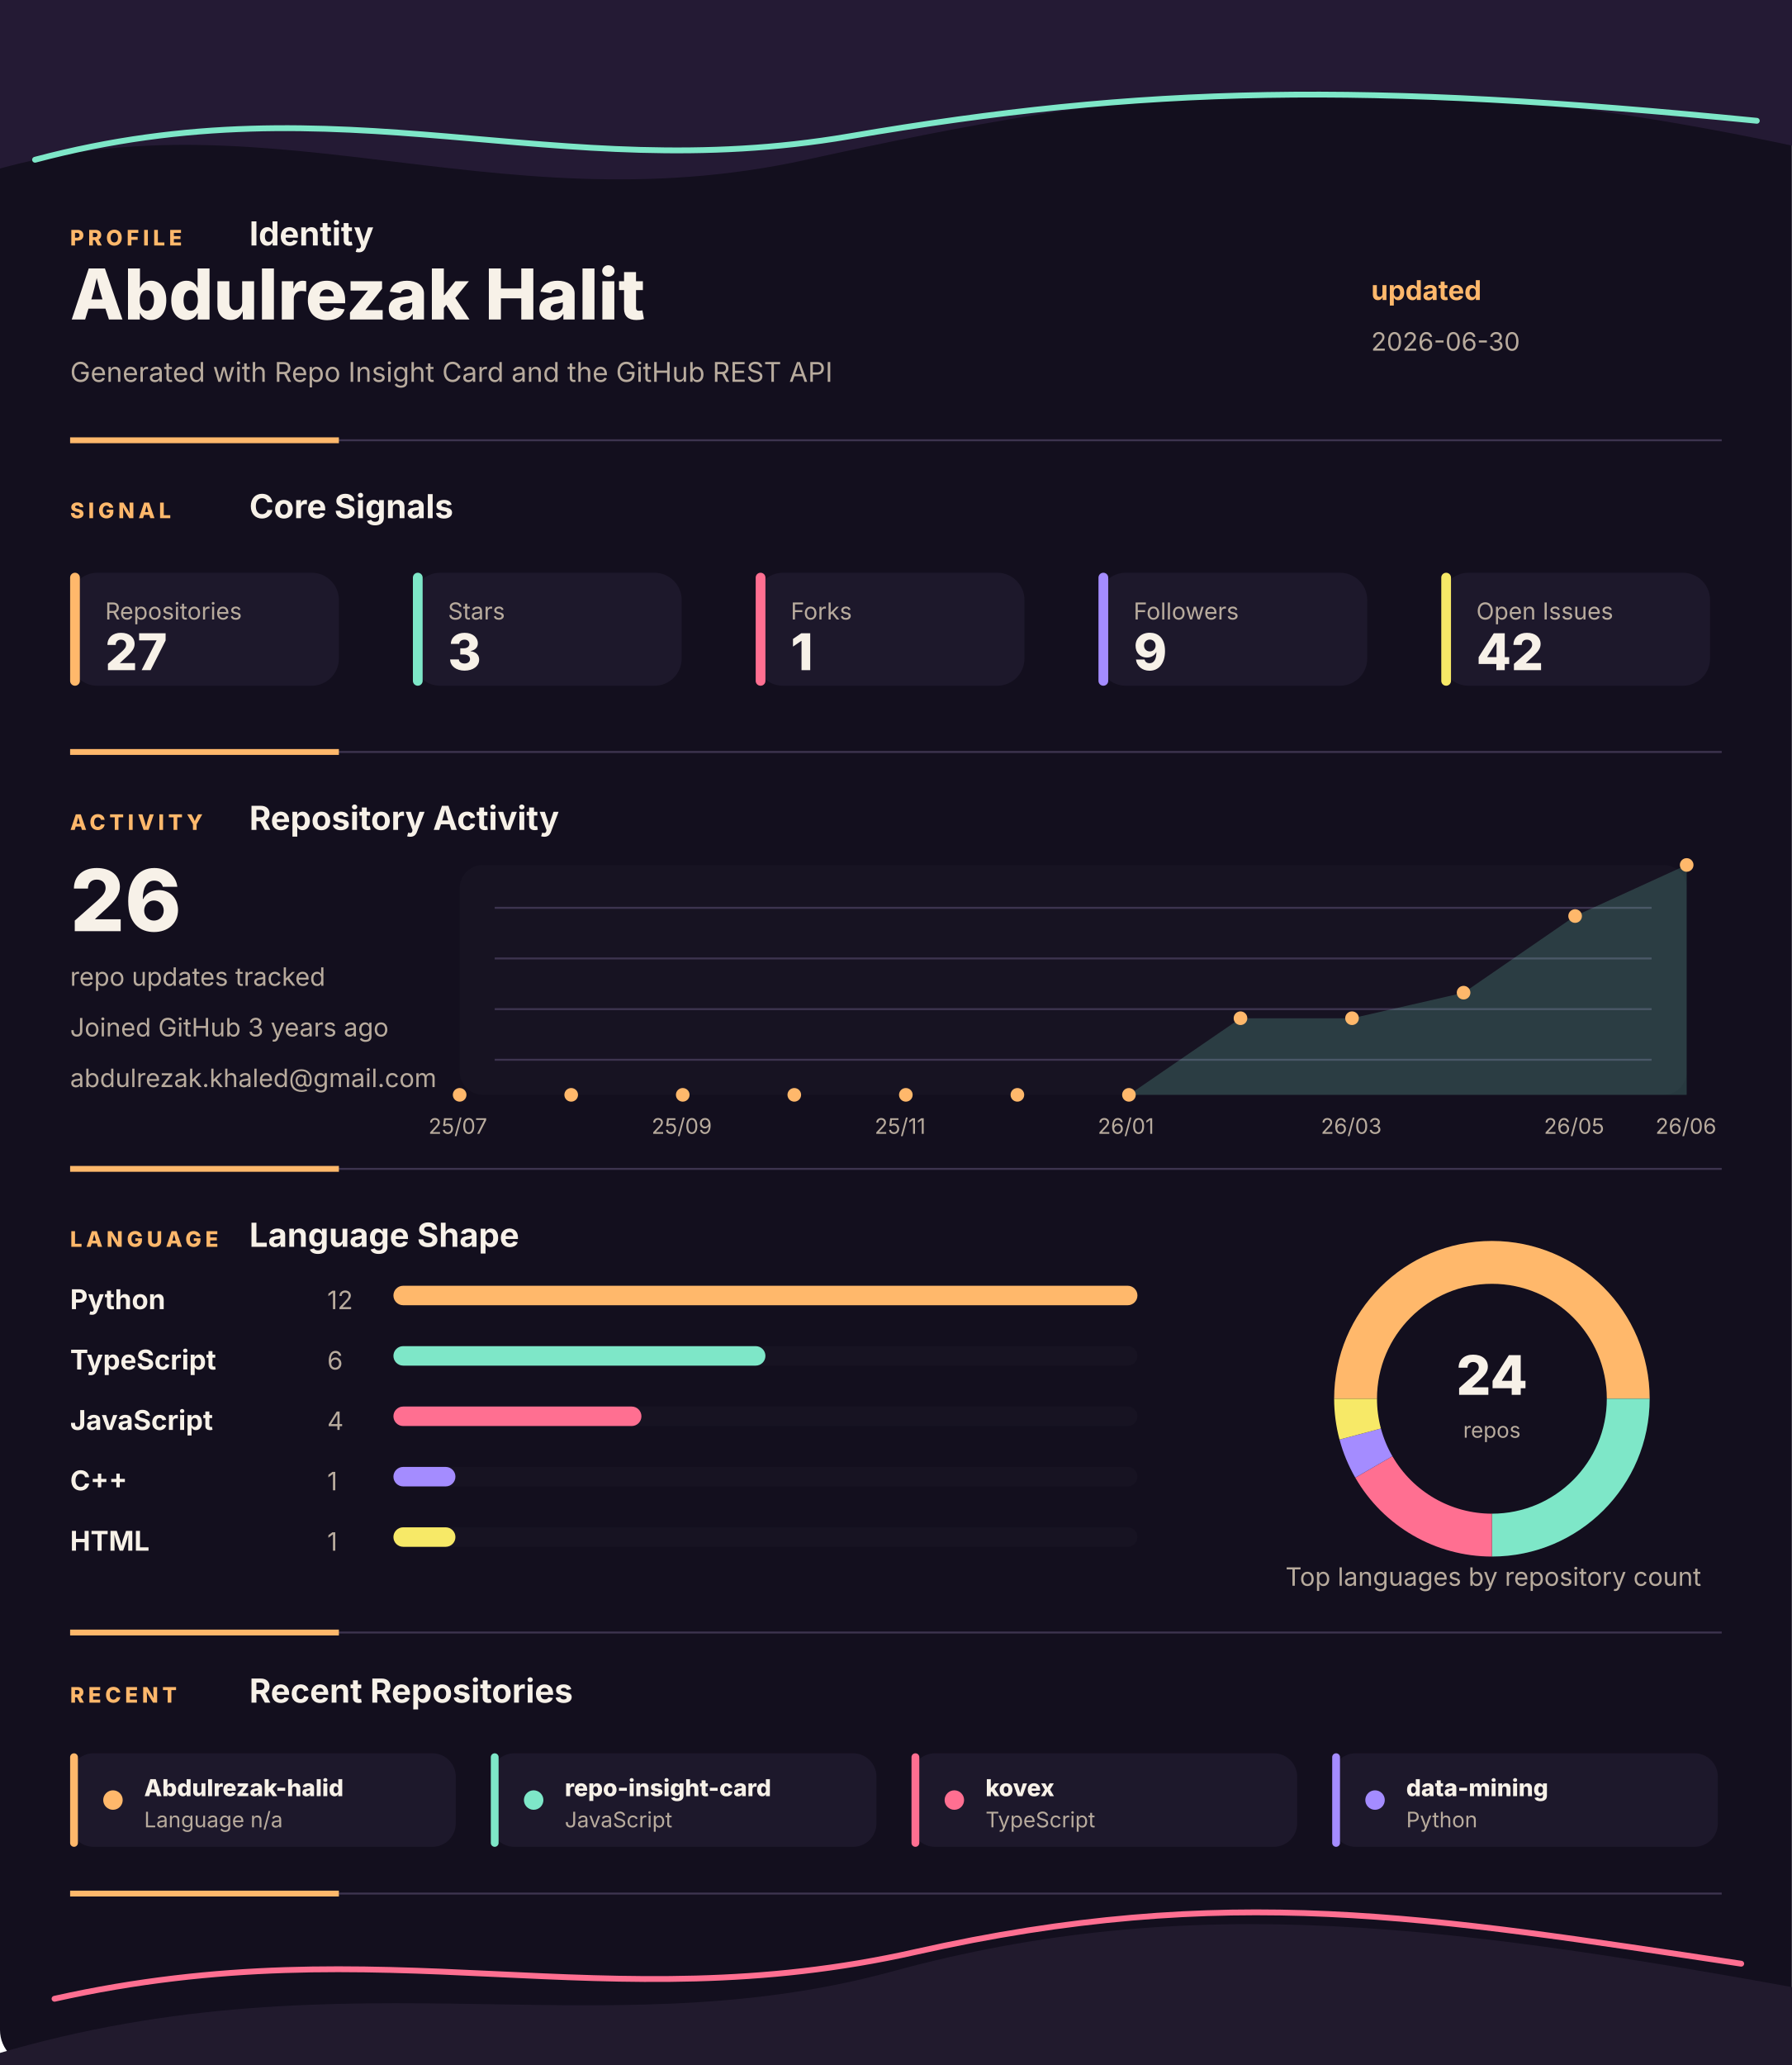
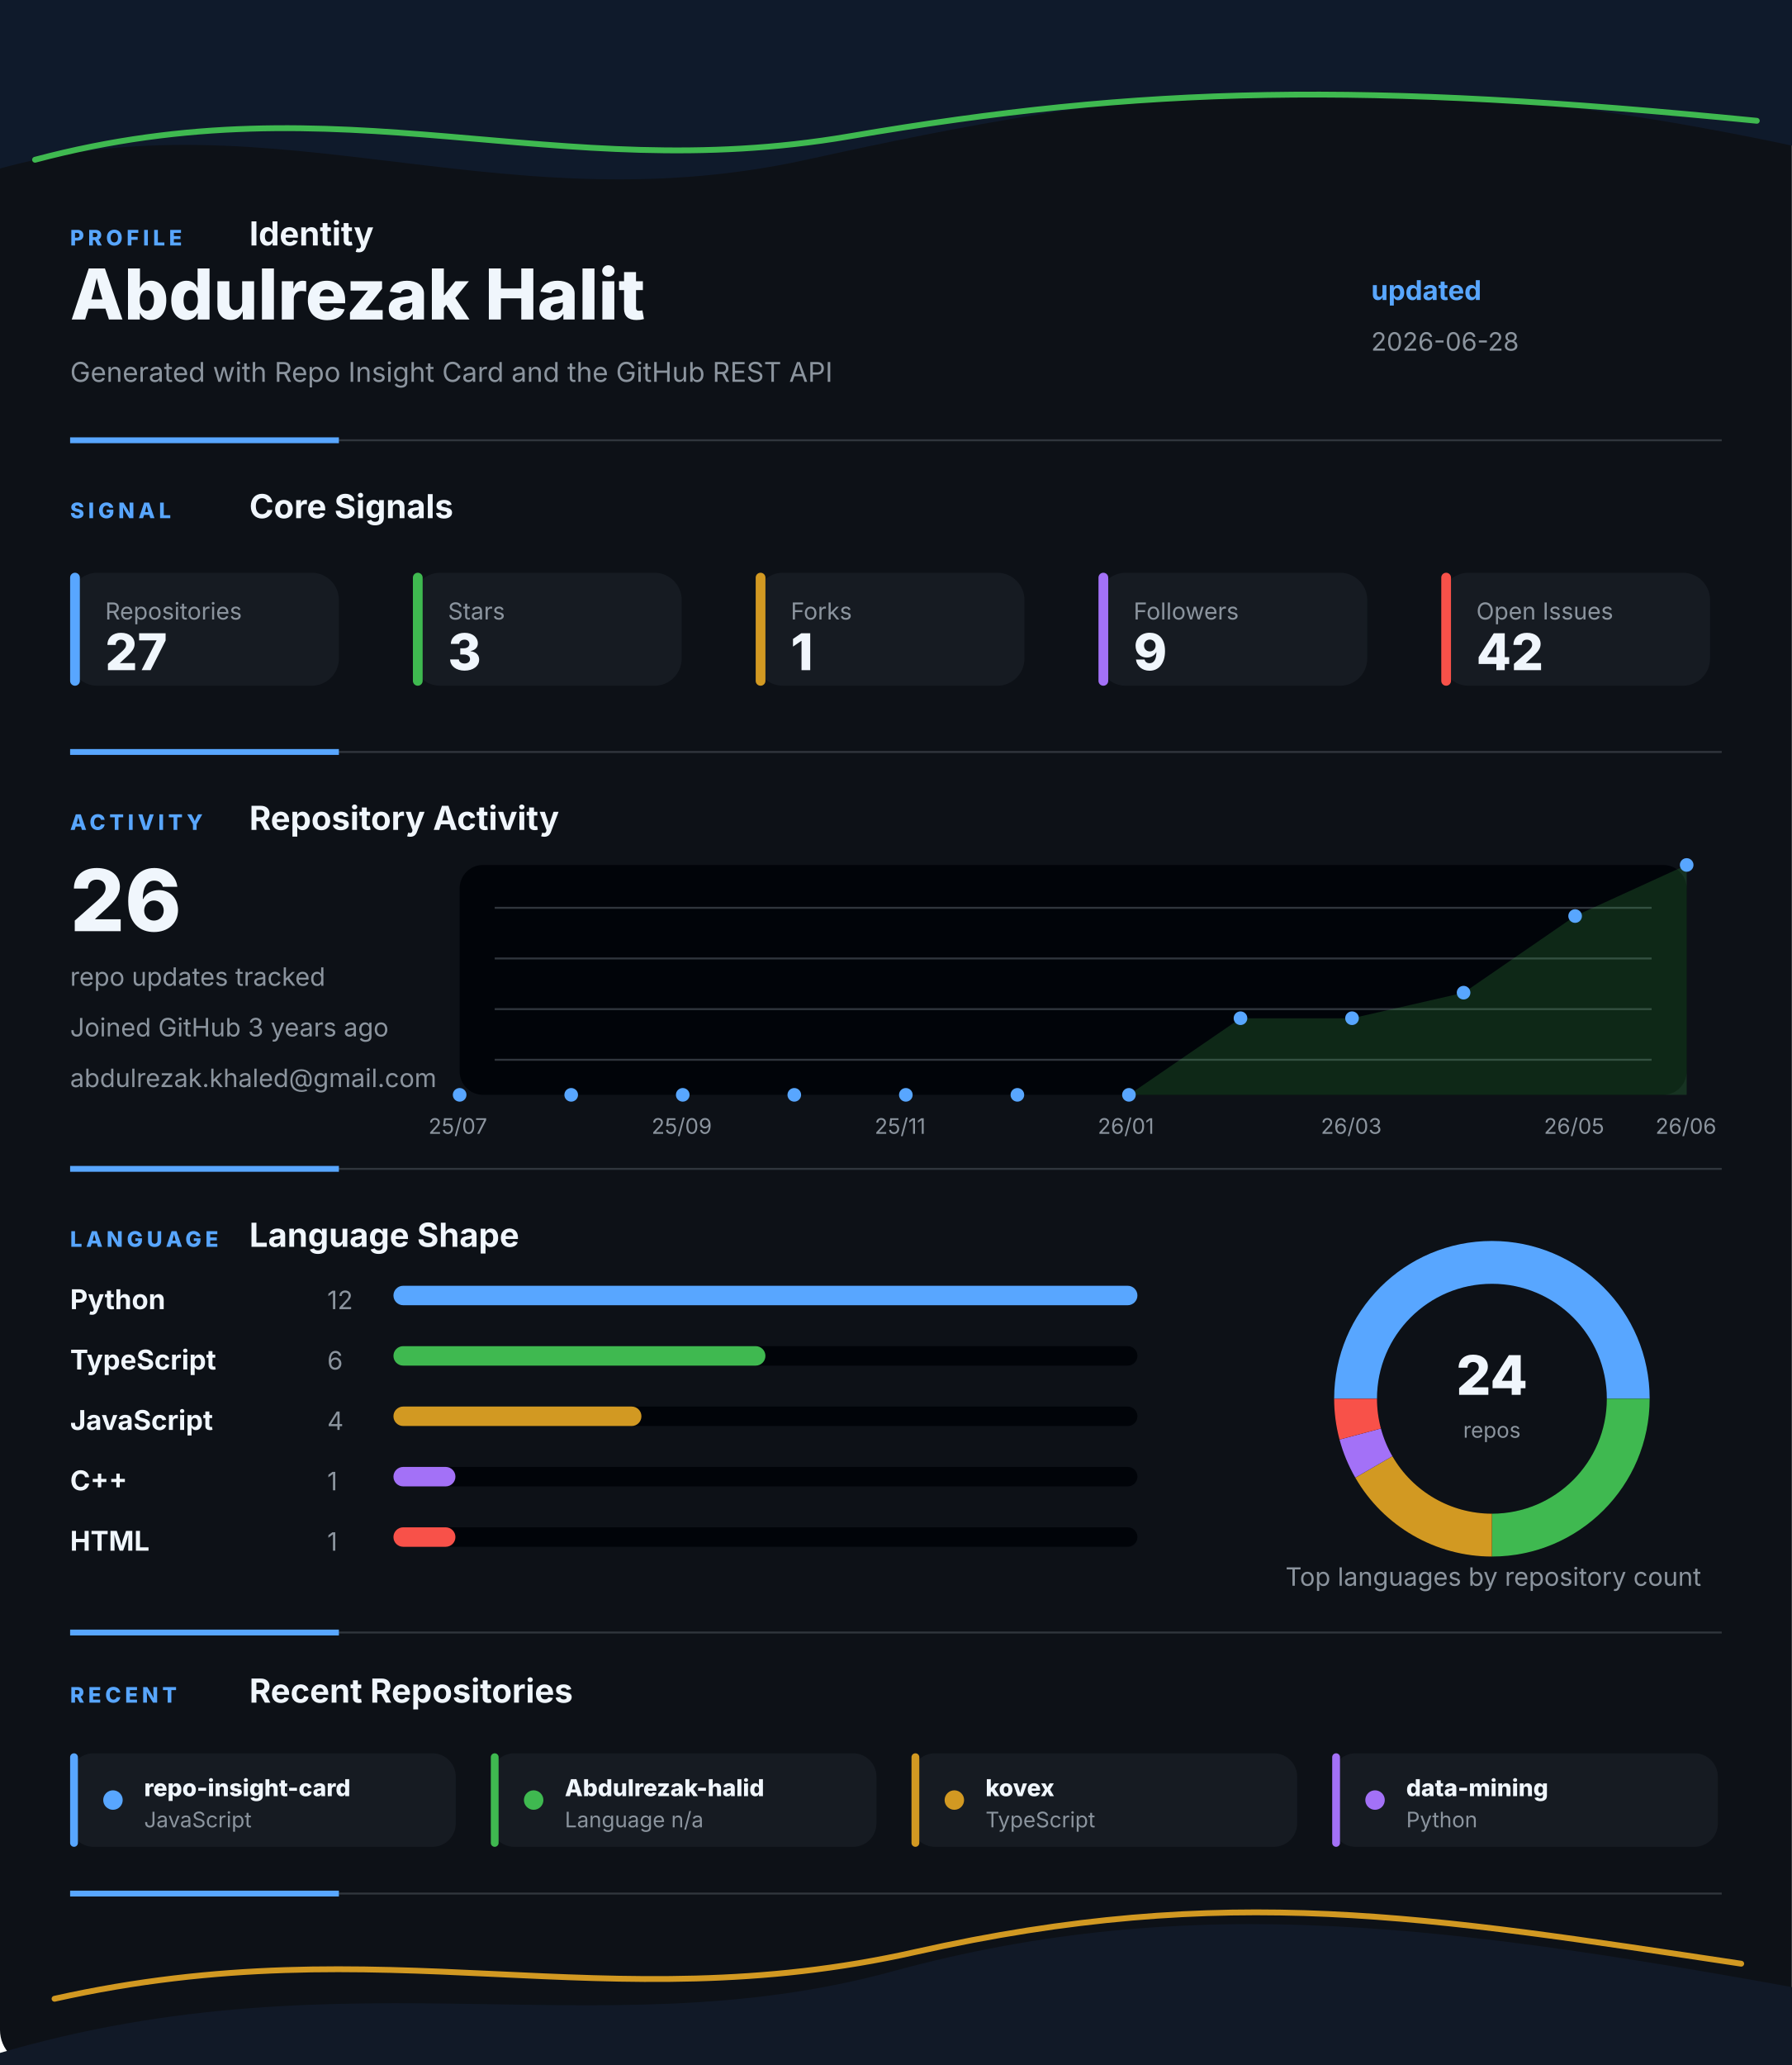
<svg xmlns="http://www.w3.org/2000/svg" width="920" height="1060" viewBox="0 0 920 1060" fill="none" role="img" aria-labelledby="title desc">
  <style>
    .gesture-top {
      animation: driftTop 8s ease-in-out infinite alternate;
      transform-origin: 50% 0%;
    }
    .gesture-bottom {
      animation: driftBottom 9s ease-in-out infinite alternate;
      transform-origin: 50% 100%;
    }
    .gesture-glow {
      animation: breathe 5s ease-in-out infinite alternate;
    }
    .section {
      animation: settle 700ms ease both;
    }
    .section-profile { animation-delay: 80ms; }
    .section-signal { animation-delay: 180ms; }
    .section-activity { animation-delay: 280ms; }
    .section-language { animation-delay: 380ms; }
    .section-recent { animation-delay: 480ms; }
    .metric-tile {
      animation: tileLift 4s ease-in-out infinite alternate;
      transform-box: fill-box;
      transform-origin: center;
    }
    .chart-line {
      stroke-dasharray: 1200;
      stroke-dashoffset: 1200;
      animation: drawLine 1.4s ease 500ms forwards;
    }
    .chart-dot {
      animation: pulseDot 2.6s ease-in-out infinite;
      transform-box: fill-box;
      transform-origin: center;
    }
    .bar-fill {
      animation: barBreathe 3.2s ease-in-out infinite alternate;
      transform-box: fill-box;
      transform-origin: left center;
    }
    .donut-slice {
      animation: ringGlow 3.8s ease-in-out infinite alternate;
    }
    @keyframes driftTop {
      from { transform: translateX(-8px) translateY(0); opacity: 0.86; }
      to { transform: translateX(8px) translateY(10px); opacity: 1; }
    }
    @keyframes driftBottom {
      from { transform: translateX(8px) translateY(4px); opacity: 0.82; }
      to { transform: translateX(-10px) translateY(-8px); opacity: 1; }
    }
    @keyframes breathe {
      from { opacity: 0.18; }
      to { opacity: 0.46; }
    }
    @keyframes settle {
      from { opacity: 0; transform: translateY(12px); }
      to { opacity: 1; transform: translateY(0); }
    }
    @keyframes tileLift {
      from { transform: translateY(0); }
      to { transform: translateY(-3px); }
    }
    @keyframes drawLine {
      to { stroke-dashoffset: 0; }
    }
    @keyframes pulseDot {
      0%, 100% { transform: scale(1); opacity: 0.86; }
      50% { transform: scale(1.45); opacity: 1; }
    }
    @keyframes barBreathe {
      from { opacity: 0.78; }
      to { opacity: 1; }
    }
    @keyframes ringGlow {
      from { opacity: 0.74; }
      to { opacity: 1; }
    }
  </style>
-   <rect width="920" height="1060" rx="18" fill="#130F1E" />
+   <rect width="920" height="1060" rx="18" fill="#0D1117" />
  <g class="gesture-top" aria-hidden="true">
-     <path d="M -18 92 C 130 42, 250 118, 414 82 S 706 26, 944 80 V 0 H -18 Z" fill="#241A34" />
-     <path class="gesture-glow" d="M 18 82 C 176 40, 284 96, 436 70 S 700 42, 902 62" stroke="#7EE7C8" stroke-width="3" stroke-linecap="round" />
+     <path d="M -18 92 C 130 42, 250 118, 414 82 S 706 26, 944 80 V 0 H -18 Z" fill="#0F1A2B" />
+     <path class="gesture-glow" d="M 18 82 C 176 40, 284 96, 436 70 S 700 42, 902 62" stroke="#3FB950" stroke-width="3" stroke-linecap="round" />
  </g>
  <g class="section section-profile">
    <g>
-       <text x="36" y="126" fill="#FFB86B" font-family="Inter, Segoe UI, Arial, sans-serif" font-size="11" font-weight="800" letter-spacing="2">PROFILE</text>
-       <text x="128" y="126" fill="#F7F1E8" font-family="Inter, Segoe UI, Arial, sans-serif" font-size="17" font-weight="700">Identity</text>
-     </g>
-     <text x="36" y="164" fill="#F7F1E8" font-family="Inter, Segoe UI, Arial, sans-serif" font-size="36" font-weight="800">Abdulrezak Halit</text>
-     <text x="36" y="196" fill="#B8AB9D" font-family="Inter, Segoe UI, Arial, sans-serif" font-size="14">Generated with Repo Insight Card and the GitHub REST API</text>
-     <text x="704" y="154" fill="#FFB86B" font-family="Inter, Segoe UI, Arial, sans-serif" font-size="14" font-weight="700">updated</text>
-     <text x="704" y="180" fill="#B8AB9D" font-family="Inter, Segoe UI, Arial, sans-serif" font-size="13">2026-06-30</text>
-     <g>
-       <line x1="36" y1="226" x2="884" y2="226" stroke="#3D344F" stroke-width="1" />
-       <line x1="36" y1="226" x2="174" y2="226" stroke="#FFB86B" stroke-width="3" />
+       <text x="36" y="126" fill="#58A6FF" font-family="Inter, Segoe UI, Arial, sans-serif" font-size="11" font-weight="800" letter-spacing="2">PROFILE</text>
+       <text x="128" y="126" fill="#F0F6FC" font-family="Inter, Segoe UI, Arial, sans-serif" font-size="17" font-weight="700">Identity</text>
+     </g>
+     <text x="36" y="164" fill="#F0F6FC" font-family="Inter, Segoe UI, Arial, sans-serif" font-size="36" font-weight="800">Abdulrezak Halit</text>
+     <text x="36" y="196" fill="#8B949E" font-family="Inter, Segoe UI, Arial, sans-serif" font-size="14">Generated with Repo Insight Card and the GitHub REST API</text>
+     <text x="704" y="154" fill="#58A6FF" font-family="Inter, Segoe UI, Arial, sans-serif" font-size="14" font-weight="700">updated</text>
+     <text x="704" y="180" fill="#8B949E" font-family="Inter, Segoe UI, Arial, sans-serif" font-size="13">2026-06-28</text>
+     <g>
+       <line x1="36" y1="226" x2="884" y2="226" stroke="#30363D" stroke-width="1" />
+       <line x1="36" y1="226" x2="174" y2="226" stroke="#58A6FF" stroke-width="3" />
    </g>
  </g>
  <g class="section section-signal">
    <g>
-       <text x="36" y="266" fill="#FFB86B" font-family="Inter, Segoe UI, Arial, sans-serif" font-size="11" font-weight="800" letter-spacing="2">SIGNAL</text>
-       <text x="128" y="266" fill="#F7F1E8" font-family="Inter, Segoe UI, Arial, sans-serif" font-size="17" font-weight="700">Core Signals</text>
-     </g>
-     <g class="metric-tile">
-       <rect x="36" y="294" width="138" height="58" rx="14" fill="#1D182B" />
-       <rect x="36" y="294" width="5" height="58" rx="2.5" fill="#FFB86B" />
-       <text x="54" y="318" fill="#B8AB9D" font-family="Inter, Segoe UI, Arial, sans-serif" font-size="12">Repositories</text>
-       <text x="54" y="344" fill="#F7F1E8" font-family="Inter, Segoe UI, Arial, sans-serif" font-size="26" font-weight="800">27</text>
-     </g>
-     <g class="metric-tile">
-       <rect x="212" y="294" width="138" height="58" rx="14" fill="#1D182B" />
-       <rect x="212" y="294" width="5" height="58" rx="2.5" fill="#7EE7C8" />
-       <text x="230" y="318" fill="#B8AB9D" font-family="Inter, Segoe UI, Arial, sans-serif" font-size="12">Stars</text>
-       <text x="230" y="344" fill="#F7F1E8" font-family="Inter, Segoe UI, Arial, sans-serif" font-size="26" font-weight="800">3</text>
-     </g>
-     <g class="metric-tile">
-       <rect x="388" y="294" width="138" height="58" rx="14" fill="#1D182B" />
-       <rect x="388" y="294" width="5" height="58" rx="2.5" fill="#FF6F91" />
-       <text x="406" y="318" fill="#B8AB9D" font-family="Inter, Segoe UI, Arial, sans-serif" font-size="12">Forks</text>
-       <text x="406" y="344" fill="#F7F1E8" font-family="Inter, Segoe UI, Arial, sans-serif" font-size="26" font-weight="800">1</text>
-     </g>
-     <g class="metric-tile">
-       <rect x="564" y="294" width="138" height="58" rx="14" fill="#1D182B" />
-       <rect x="564" y="294" width="5" height="58" rx="2.5" fill="#A48CFF" />
-       <text x="582" y="318" fill="#B8AB9D" font-family="Inter, Segoe UI, Arial, sans-serif" font-size="12">Followers</text>
-       <text x="582" y="344" fill="#F7F1E8" font-family="Inter, Segoe UI, Arial, sans-serif" font-size="26" font-weight="800">9</text>
-     </g>
-     <g class="metric-tile">
-       <rect x="740" y="294" width="138" height="58" rx="14" fill="#1D182B" />
-       <rect x="740" y="294" width="5" height="58" rx="2.5" fill="#F7E967" />
-       <text x="758" y="318" fill="#B8AB9D" font-family="Inter, Segoe UI, Arial, sans-serif" font-size="12">Open Issues</text>
-       <text x="758" y="344" fill="#F7F1E8" font-family="Inter, Segoe UI, Arial, sans-serif" font-size="26" font-weight="800">42</text>
-     </g>
-     <g>
-       <line x1="36" y1="386" x2="884" y2="386" stroke="#3D344F" stroke-width="1" />
-       <line x1="36" y1="386" x2="174" y2="386" stroke="#FFB86B" stroke-width="3" />
+       <text x="36" y="266" fill="#58A6FF" font-family="Inter, Segoe UI, Arial, sans-serif" font-size="11" font-weight="800" letter-spacing="2">SIGNAL</text>
+       <text x="128" y="266" fill="#F0F6FC" font-family="Inter, Segoe UI, Arial, sans-serif" font-size="17" font-weight="700">Core Signals</text>
+     </g>
+     <g class="metric-tile">
+       <rect x="36" y="294" width="138" height="58" rx="14" fill="#161B22" />
+       <rect x="36" y="294" width="5" height="58" rx="2.5" fill="#58A6FF" />
+       <text x="54" y="318" fill="#8B949E" font-family="Inter, Segoe UI, Arial, sans-serif" font-size="12">Repositories</text>
+       <text x="54" y="344" fill="#F0F6FC" font-family="Inter, Segoe UI, Arial, sans-serif" font-size="26" font-weight="800">27</text>
+     </g>
+     <g class="metric-tile">
+       <rect x="212" y="294" width="138" height="58" rx="14" fill="#161B22" />
+       <rect x="212" y="294" width="5" height="58" rx="2.5" fill="#3FB950" />
+       <text x="230" y="318" fill="#8B949E" font-family="Inter, Segoe UI, Arial, sans-serif" font-size="12">Stars</text>
+       <text x="230" y="344" fill="#F0F6FC" font-family="Inter, Segoe UI, Arial, sans-serif" font-size="26" font-weight="800">3</text>
+     </g>
+     <g class="metric-tile">
+       <rect x="388" y="294" width="138" height="58" rx="14" fill="#161B22" />
+       <rect x="388" y="294" width="5" height="58" rx="2.5" fill="#D29922" />
+       <text x="406" y="318" fill="#8B949E" font-family="Inter, Segoe UI, Arial, sans-serif" font-size="12">Forks</text>
+       <text x="406" y="344" fill="#F0F6FC" font-family="Inter, Segoe UI, Arial, sans-serif" font-size="26" font-weight="800">1</text>
+     </g>
+     <g class="metric-tile">
+       <rect x="564" y="294" width="138" height="58" rx="14" fill="#161B22" />
+       <rect x="564" y="294" width="5" height="58" rx="2.5" fill="#A371F7" />
+       <text x="582" y="318" fill="#8B949E" font-family="Inter, Segoe UI, Arial, sans-serif" font-size="12">Followers</text>
+       <text x="582" y="344" fill="#F0F6FC" font-family="Inter, Segoe UI, Arial, sans-serif" font-size="26" font-weight="800">9</text>
+     </g>
+     <g class="metric-tile">
+       <rect x="740" y="294" width="138" height="58" rx="14" fill="#161B22" />
+       <rect x="740" y="294" width="5" height="58" rx="2.5" fill="#F85149" />
+       <text x="758" y="318" fill="#8B949E" font-family="Inter, Segoe UI, Arial, sans-serif" font-size="12">Open Issues</text>
+       <text x="758" y="344" fill="#F0F6FC" font-family="Inter, Segoe UI, Arial, sans-serif" font-size="26" font-weight="800">42</text>
+     </g>
+     <g>
+       <line x1="36" y1="386" x2="884" y2="386" stroke="#30363D" stroke-width="1" />
+       <line x1="36" y1="386" x2="174" y2="386" stroke="#58A6FF" stroke-width="3" />
    </g>
  </g>
  <g class="section section-activity">
    <g>
-       <text x="36" y="426" fill="#FFB86B" font-family="Inter, Segoe UI, Arial, sans-serif" font-size="11" font-weight="800" letter-spacing="2">ACTIVITY</text>
-       <text x="128" y="426" fill="#F7F1E8" font-family="Inter, Segoe UI, Arial, sans-serif" font-size="17" font-weight="700">Repository Activity</text>
-     </g>
-     <g>
-       <rect x="236" y="444" width="630" height="118" rx="12" fill="#171322" />
-       <line x1="254" y1="466" x2="848" y2="466" stroke="#3D344F" stroke-width="1" />
-       <line x1="254" y1="492" x2="848" y2="492" stroke="#3D344F" stroke-width="1" />
-       <line x1="254" y1="518" x2="848" y2="518" stroke="#3D344F" stroke-width="1" />
-       <line x1="254" y1="544" x2="848" y2="544" stroke="#3D344F" stroke-width="1" />
-       <polygon points="236,562 236.0,562.0 293.3,562.0 350.5,562.0 407.8,562.0 465.1,562.0 522.4,562.0 579.6,562.0 636.9,522.7 694.2,522.7 751.5,509.6 808.7,470.2 866.0,444.0 866,562" fill="#7EE7C8" opacity="0.2" />
-       <polyline class="chart-line" points="236.0,562.0 293.3,562.0 350.5,562.0 407.8,562.0 465.1,562.0 522.4,562.0 579.6,562.0 636.9,522.7 694.2,522.7 751.5,509.6 808.7,470.2 866.0,444.0" fill="none" stroke="#7EE7C8" stroke-width="4" stroke-linecap="round" stroke-linejoin="round" />
-       <circle class="chart-dot" style="animation-delay: 0ms" cx="236" cy="562" r="3.5" fill="#FFB86B" />
-       <circle class="chart-dot" style="animation-delay: 90ms" cx="293.273" cy="562" r="3.5" fill="#FFB86B" />
-       <circle class="chart-dot" style="animation-delay: 180ms" cx="350.545" cy="562" r="3.5" fill="#FFB86B" />
-       <circle class="chart-dot" style="animation-delay: 270ms" cx="407.818" cy="562" r="3.5" fill="#FFB86B" />
-       <circle class="chart-dot" style="animation-delay: 360ms" cx="465.091" cy="562" r="3.5" fill="#FFB86B" />
-       <circle class="chart-dot" style="animation-delay: 450ms" cx="522.364" cy="562" r="3.5" fill="#FFB86B" />
-       <circle class="chart-dot" style="animation-delay: 540ms" cx="579.636" cy="562" r="3.5" fill="#FFB86B" />
-       <circle class="chart-dot" style="animation-delay: 630ms" cx="636.909" cy="522.667" r="3.5" fill="#FFB86B" />
-       <circle class="chart-dot" style="animation-delay: 720ms" cx="694.182" cy="522.667" r="3.5" fill="#FFB86B" />
-       <circle class="chart-dot" style="animation-delay: 810ms" cx="751.455" cy="509.556" r="3.5" fill="#FFB86B" />
-       <circle class="chart-dot" style="animation-delay: 900ms" cx="808.727" cy="470.222" r="3.5" fill="#FFB86B" />
-       <circle class="chart-dot" style="animation-delay: 990ms" cx="866" cy="444" r="3.5" fill="#FFB86B" />
-       <text x="220" y="582" fill="#B8AB9D" font-family="Inter, Segoe UI, Arial, sans-serif" font-size="11">25/07</text>
-       <text x="334.545" y="582" fill="#B8AB9D" font-family="Inter, Segoe UI, Arial, sans-serif" font-size="11">25/09</text>
-       <text x="449.091" y="582" fill="#B8AB9D" font-family="Inter, Segoe UI, Arial, sans-serif" font-size="11">25/11</text>
-       <text x="563.636" y="582" fill="#B8AB9D" font-family="Inter, Segoe UI, Arial, sans-serif" font-size="11">26/01</text>
-       <text x="678.182" y="582" fill="#B8AB9D" font-family="Inter, Segoe UI, Arial, sans-serif" font-size="11">26/03</text>
-       <text x="792.727" y="582" fill="#B8AB9D" font-family="Inter, Segoe UI, Arial, sans-serif" font-size="11">26/05</text>
-       <text x="850" y="582" fill="#B8AB9D" font-family="Inter, Segoe UI, Arial, sans-serif" font-size="11">26/06</text>
-     </g>
-     <text x="36" y="478" fill="#F7F1E8" font-family="Inter, Segoe UI, Arial, sans-serif" font-size="44" font-weight="800">26</text>
-     <text x="36" y="506" fill="#B8AB9D" font-family="Inter, Segoe UI, Arial, sans-serif" font-size="13">repo updates tracked</text>
-     <text x="36" y="532" fill="#B8AB9D" font-family="Inter, Segoe UI, Arial, sans-serif" font-size="13">Joined GitHub 3 years ago</text>
-     <text x="36" y="558" fill="#B8AB9D" font-family="Inter, Segoe UI, Arial, sans-serif" font-size="13">abdulrezak.khaled@gmail.com</text>
-     <g>
-       <line x1="36" y1="600" x2="884" y2="600" stroke="#3D344F" stroke-width="1" />
-       <line x1="36" y1="600" x2="174" y2="600" stroke="#FFB86B" stroke-width="3" />
+       <text x="36" y="426" fill="#58A6FF" font-family="Inter, Segoe UI, Arial, sans-serif" font-size="11" font-weight="800" letter-spacing="2">ACTIVITY</text>
+       <text x="128" y="426" fill="#F0F6FC" font-family="Inter, Segoe UI, Arial, sans-serif" font-size="17" font-weight="700">Repository Activity</text>
+     </g>
+     <g>
+       <rect x="236" y="444" width="630" height="118" rx="12" fill="#010409" />
+       <line x1="254" y1="466" x2="848" y2="466" stroke="#30363D" stroke-width="1" />
+       <line x1="254" y1="492" x2="848" y2="492" stroke="#30363D" stroke-width="1" />
+       <line x1="254" y1="518" x2="848" y2="518" stroke="#30363D" stroke-width="1" />
+       <line x1="254" y1="544" x2="848" y2="544" stroke="#30363D" stroke-width="1" />
+       <polygon points="236,562 236.0,562.0 293.3,562.0 350.5,562.0 407.8,562.0 465.1,562.0 522.4,562.0 579.6,562.0 636.9,522.7 694.2,522.7 751.5,509.6 808.7,470.2 866.0,444.0 866,562" fill="#3FB950" opacity="0.2" />
+       <polyline class="chart-line" points="236.0,562.0 293.3,562.0 350.5,562.0 407.8,562.0 465.1,562.0 522.4,562.0 579.6,562.0 636.9,522.7 694.2,522.7 751.5,509.6 808.7,470.2 866.0,444.0" fill="none" stroke="#3FB950" stroke-width="4" stroke-linecap="round" stroke-linejoin="round" />
+       <circle class="chart-dot" style="animation-delay: 0ms" cx="236" cy="562" r="3.5" fill="#58A6FF" />
+       <circle class="chart-dot" style="animation-delay: 90ms" cx="293.273" cy="562" r="3.5" fill="#58A6FF" />
+       <circle class="chart-dot" style="animation-delay: 180ms" cx="350.545" cy="562" r="3.5" fill="#58A6FF" />
+       <circle class="chart-dot" style="animation-delay: 270ms" cx="407.818" cy="562" r="3.5" fill="#58A6FF" />
+       <circle class="chart-dot" style="animation-delay: 360ms" cx="465.091" cy="562" r="3.5" fill="#58A6FF" />
+       <circle class="chart-dot" style="animation-delay: 450ms" cx="522.364" cy="562" r="3.5" fill="#58A6FF" />
+       <circle class="chart-dot" style="animation-delay: 540ms" cx="579.636" cy="562" r="3.5" fill="#58A6FF" />
+       <circle class="chart-dot" style="animation-delay: 630ms" cx="636.909" cy="522.667" r="3.5" fill="#58A6FF" />
+       <circle class="chart-dot" style="animation-delay: 720ms" cx="694.182" cy="522.667" r="3.5" fill="#58A6FF" />
+       <circle class="chart-dot" style="animation-delay: 810ms" cx="751.455" cy="509.556" r="3.5" fill="#58A6FF" />
+       <circle class="chart-dot" style="animation-delay: 900ms" cx="808.727" cy="470.222" r="3.5" fill="#58A6FF" />
+       <circle class="chart-dot" style="animation-delay: 990ms" cx="866" cy="444" r="3.5" fill="#58A6FF" />
+       <text x="220" y="582" fill="#8B949E" font-family="Inter, Segoe UI, Arial, sans-serif" font-size="11">25/07</text>
+       <text x="334.545" y="582" fill="#8B949E" font-family="Inter, Segoe UI, Arial, sans-serif" font-size="11">25/09</text>
+       <text x="449.091" y="582" fill="#8B949E" font-family="Inter, Segoe UI, Arial, sans-serif" font-size="11">25/11</text>
+       <text x="563.636" y="582" fill="#8B949E" font-family="Inter, Segoe UI, Arial, sans-serif" font-size="11">26/01</text>
+       <text x="678.182" y="582" fill="#8B949E" font-family="Inter, Segoe UI, Arial, sans-serif" font-size="11">26/03</text>
+       <text x="792.727" y="582" fill="#8B949E" font-family="Inter, Segoe UI, Arial, sans-serif" font-size="11">26/05</text>
+       <text x="850" y="582" fill="#8B949E" font-family="Inter, Segoe UI, Arial, sans-serif" font-size="11">26/06</text>
+     </g>
+     <text x="36" y="478" fill="#F0F6FC" font-family="Inter, Segoe UI, Arial, sans-serif" font-size="44" font-weight="800">26</text>
+     <text x="36" y="506" fill="#8B949E" font-family="Inter, Segoe UI, Arial, sans-serif" font-size="13">repo updates tracked</text>
+     <text x="36" y="532" fill="#8B949E" font-family="Inter, Segoe UI, Arial, sans-serif" font-size="13">Joined GitHub 3 years ago</text>
+     <text x="36" y="558" fill="#8B949E" font-family="Inter, Segoe UI, Arial, sans-serif" font-size="13">abdulrezak.khaled@gmail.com</text>
+     <g>
+       <line x1="36" y1="600" x2="884" y2="600" stroke="#30363D" stroke-width="1" />
+       <line x1="36" y1="600" x2="174" y2="600" stroke="#58A6FF" stroke-width="3" />
    </g>
  </g>
  <g class="section section-language">
    <g>
-       <text x="36" y="640" fill="#FFB86B" font-family="Inter, Segoe UI, Arial, sans-serif" font-size="11" font-weight="800" letter-spacing="2">LANGUAGE</text>
-       <text x="128" y="640" fill="#F7F1E8" font-family="Inter, Segoe UI, Arial, sans-serif" font-size="17" font-weight="700">Language Shape</text>
-     </g>
-     <g>
-       <g>
-         <text x="36" y="672" fill="#F7F1E8" font-family="Inter, Segoe UI, Arial, sans-serif" font-size="14" font-weight="700">Python</text>
-         <text x="168" y="672" fill="#B8AB9D" font-family="Inter, Segoe UI, Arial, sans-serif" font-size="13">12</text>
-         <rect x="202" y="660" width="382" height="10" rx="5" fill="#171322" />
-         <rect class="bar-fill" x="202" y="660" width="382" height="10" rx="5" fill="#FFB86B" />
-       </g>
-       <g>
-         <text x="36" y="703" fill="#F7F1E8" font-family="Inter, Segoe UI, Arial, sans-serif" font-size="14" font-weight="700">TypeScript</text>
-         <text x="168" y="703" fill="#B8AB9D" font-family="Inter, Segoe UI, Arial, sans-serif" font-size="13">6</text>
-         <rect x="202" y="691" width="382" height="10" rx="5" fill="#171322" />
-         <rect class="bar-fill" x="202" y="691" width="191" height="10" rx="5" fill="#7EE7C8" />
-       </g>
-       <g>
-         <text x="36" y="734" fill="#F7F1E8" font-family="Inter, Segoe UI, Arial, sans-serif" font-size="14" font-weight="700">JavaScript</text>
-         <text x="168" y="734" fill="#B8AB9D" font-family="Inter, Segoe UI, Arial, sans-serif" font-size="13">4</text>
-         <rect x="202" y="722" width="382" height="10" rx="5" fill="#171322" />
-         <rect class="bar-fill" x="202" y="722" width="127.333" height="10" rx="5" fill="#FF6F91" />
-       </g>
-       <g>
-         <text x="36" y="765" fill="#F7F1E8" font-family="Inter, Segoe UI, Arial, sans-serif" font-size="14" font-weight="700">C++</text>
-         <text x="168" y="765" fill="#B8AB9D" font-family="Inter, Segoe UI, Arial, sans-serif" font-size="13">1</text>
-         <rect x="202" y="753" width="382" height="10" rx="5" fill="#171322" />
-         <rect class="bar-fill" x="202" y="753" width="31.833" height="10" rx="5" fill="#A48CFF" />
-       </g>
-       <g>
-         <text x="36" y="796" fill="#F7F1E8" font-family="Inter, Segoe UI, Arial, sans-serif" font-size="14" font-weight="700">HTML</text>
-         <text x="168" y="796" fill="#B8AB9D" font-family="Inter, Segoe UI, Arial, sans-serif" font-size="13">1</text>
-         <rect x="202" y="784" width="382" height="10" rx="5" fill="#171322" />
-         <rect class="bar-fill" x="202" y="784" width="31.833" height="10" rx="5" fill="#F7E967" />
-       </g>
-     </g>
-     <g>
-       <circle cx="766" cy="718" r="70" fill="none" stroke="#171322" stroke-width="22" />
-       <path class="donut-slice" d="M 836 718 A 70 70 0 0 0 696 718" fill="none" stroke="#FFB86B" stroke-width="22" stroke-linecap="butt" />
-       <path class="donut-slice" d="M 766 788 A 70 70 0 0 0 836 718" fill="none" stroke="#7EE7C8" stroke-width="22" stroke-linecap="butt" />
-       <path class="donut-slice" d="M 705.378 753 A 70 70 0 0 0 766 788" fill="none" stroke="#FF6F91" stroke-width="22" stroke-linecap="butt" />
-       <path class="donut-slice" d="M 698.385 736.117 A 70 70 0 0 0 705.378 753" fill="none" stroke="#A48CFF" stroke-width="22" stroke-linecap="butt" />
-       <path class="donut-slice" d="M 696 718 A 70 70 0 0 0 698.385 736.117" fill="none" stroke="#F7E967" stroke-width="22" stroke-linecap="butt" />
-       <circle cx="766" cy="718" r="56" fill="#130F1E" />
-       <text x="766" y="716" text-anchor="middle" fill="#F7F1E8" font-family="Inter, Segoe UI, Arial, sans-serif" font-size="28" font-weight="800">24</text>
-       <text x="766" y="738" text-anchor="middle" fill="#B8AB9D" font-family="Inter, Segoe UI, Arial, sans-serif" font-size="11">repos</text>
-     </g>
-     <text x="660" y="814" fill="#B8AB9D" font-family="Inter, Segoe UI, Arial, sans-serif" font-size="13">Top languages by repository count</text>
-     <g>
-       <line x1="36" y1="838" x2="884" y2="838" stroke="#3D344F" stroke-width="1" />
-       <line x1="36" y1="838" x2="174" y2="838" stroke="#FFB86B" stroke-width="3" />
+       <text x="36" y="640" fill="#58A6FF" font-family="Inter, Segoe UI, Arial, sans-serif" font-size="11" font-weight="800" letter-spacing="2">LANGUAGE</text>
+       <text x="128" y="640" fill="#F0F6FC" font-family="Inter, Segoe UI, Arial, sans-serif" font-size="17" font-weight="700">Language Shape</text>
+     </g>
+     <g>
+       <g>
+         <text x="36" y="672" fill="#F0F6FC" font-family="Inter, Segoe UI, Arial, sans-serif" font-size="14" font-weight="700">Python</text>
+         <text x="168" y="672" fill="#8B949E" font-family="Inter, Segoe UI, Arial, sans-serif" font-size="13">12</text>
+         <rect x="202" y="660" width="382" height="10" rx="5" fill="#010409" />
+         <rect class="bar-fill" x="202" y="660" width="382" height="10" rx="5" fill="#58A6FF" />
+       </g>
+       <g>
+         <text x="36" y="703" fill="#F0F6FC" font-family="Inter, Segoe UI, Arial, sans-serif" font-size="14" font-weight="700">TypeScript</text>
+         <text x="168" y="703" fill="#8B949E" font-family="Inter, Segoe UI, Arial, sans-serif" font-size="13">6</text>
+         <rect x="202" y="691" width="382" height="10" rx="5" fill="#010409" />
+         <rect class="bar-fill" x="202" y="691" width="191" height="10" rx="5" fill="#3FB950" />
+       </g>
+       <g>
+         <text x="36" y="734" fill="#F0F6FC" font-family="Inter, Segoe UI, Arial, sans-serif" font-size="14" font-weight="700">JavaScript</text>
+         <text x="168" y="734" fill="#8B949E" font-family="Inter, Segoe UI, Arial, sans-serif" font-size="13">4</text>
+         <rect x="202" y="722" width="382" height="10" rx="5" fill="#010409" />
+         <rect class="bar-fill" x="202" y="722" width="127.333" height="10" rx="5" fill="#D29922" />
+       </g>
+       <g>
+         <text x="36" y="765" fill="#F0F6FC" font-family="Inter, Segoe UI, Arial, sans-serif" font-size="14" font-weight="700">C++</text>
+         <text x="168" y="765" fill="#8B949E" font-family="Inter, Segoe UI, Arial, sans-serif" font-size="13">1</text>
+         <rect x="202" y="753" width="382" height="10" rx="5" fill="#010409" />
+         <rect class="bar-fill" x="202" y="753" width="31.833" height="10" rx="5" fill="#A371F7" />
+       </g>
+       <g>
+         <text x="36" y="796" fill="#F0F6FC" font-family="Inter, Segoe UI, Arial, sans-serif" font-size="14" font-weight="700">HTML</text>
+         <text x="168" y="796" fill="#8B949E" font-family="Inter, Segoe UI, Arial, sans-serif" font-size="13">1</text>
+         <rect x="202" y="784" width="382" height="10" rx="5" fill="#010409" />
+         <rect class="bar-fill" x="202" y="784" width="31.833" height="10" rx="5" fill="#F85149" />
+       </g>
+     </g>
+     <g>
+       <circle cx="766" cy="718" r="70" fill="none" stroke="#010409" stroke-width="22" />
+       <path class="donut-slice" d="M 836 718 A 70 70 0 0 0 696 718" fill="none" stroke="#58A6FF" stroke-width="22" stroke-linecap="butt" />
+       <path class="donut-slice" d="M 766 788 A 70 70 0 0 0 836 718" fill="none" stroke="#3FB950" stroke-width="22" stroke-linecap="butt" />
+       <path class="donut-slice" d="M 705.378 753 A 70 70 0 0 0 766 788" fill="none" stroke="#D29922" stroke-width="22" stroke-linecap="butt" />
+       <path class="donut-slice" d="M 698.385 736.117 A 70 70 0 0 0 705.378 753" fill="none" stroke="#A371F7" stroke-width="22" stroke-linecap="butt" />
+       <path class="donut-slice" d="M 696 718 A 70 70 0 0 0 698.385 736.117" fill="none" stroke="#F85149" stroke-width="22" stroke-linecap="butt" />
+       <circle cx="766" cy="718" r="56" fill="#0D1117" />
+       <text x="766" y="716" text-anchor="middle" fill="#F0F6FC" font-family="Inter, Segoe UI, Arial, sans-serif" font-size="28" font-weight="800">24</text>
+       <text x="766" y="738" text-anchor="middle" fill="#8B949E" font-family="Inter, Segoe UI, Arial, sans-serif" font-size="11">repos</text>
+     </g>
+     <text x="660" y="814" fill="#8B949E" font-family="Inter, Segoe UI, Arial, sans-serif" font-size="13">Top languages by repository count</text>
+     <g>
+       <line x1="36" y1="838" x2="884" y2="838" stroke="#30363D" stroke-width="1" />
+       <line x1="36" y1="838" x2="174" y2="838" stroke="#58A6FF" stroke-width="3" />
    </g>
  </g>
  <g class="section section-recent">
    <g>
-       <text x="36" y="874" fill="#FFB86B" font-family="Inter, Segoe UI, Arial, sans-serif" font-size="11" font-weight="800" letter-spacing="2">RECENT</text>
-       <text x="128" y="874" fill="#F7F1E8" font-family="Inter, Segoe UI, Arial, sans-serif" font-size="17" font-weight="700">Recent Repositories</text>
-     </g>
-     <g>
-       <g class="metric-tile">
-         <rect x="36" y="900" width="198" height="48" rx="12" fill="#1D182B" />
-         <rect x="36" y="900" width="4" height="48" rx="2" fill="#FFB86B" />
-         <circle cx="58" cy="924" r="5" fill="#FFB86B" />
-         <text x="74" y="922" fill="#F7F1E8" font-family="Inter, Segoe UI, Arial, sans-serif" font-size="12" font-weight="800">Abdulrezak-halid</text>
-         <text x="74" y="938" fill="#B8AB9D" font-family="Inter, Segoe UI, Arial, sans-serif" font-size="11">Language n/a</text>
-       </g>
-       <g class="metric-tile">
-         <rect x="252" y="900" width="198" height="48" rx="12" fill="#1D182B" />
-         <rect x="252" y="900" width="4" height="48" rx="2" fill="#7EE7C8" />
-         <circle cx="274" cy="924" r="5" fill="#7EE7C8" />
-         <text x="290" y="922" fill="#F7F1E8" font-family="Inter, Segoe UI, Arial, sans-serif" font-size="12" font-weight="800">repo-insight-card</text>
-         <text x="290" y="938" fill="#B8AB9D" font-family="Inter, Segoe UI, Arial, sans-serif" font-size="11">JavaScript</text>
-       </g>
-       <g class="metric-tile">
-         <rect x="468" y="900" width="198" height="48" rx="12" fill="#1D182B" />
-         <rect x="468" y="900" width="4" height="48" rx="2" fill="#FF6F91" />
-         <circle cx="490" cy="924" r="5" fill="#FF6F91" />
-         <text x="506" y="922" fill="#F7F1E8" font-family="Inter, Segoe UI, Arial, sans-serif" font-size="12" font-weight="800">kovex</text>
-         <text x="506" y="938" fill="#B8AB9D" font-family="Inter, Segoe UI, Arial, sans-serif" font-size="11">TypeScript</text>
-       </g>
-       <g class="metric-tile">
-         <rect x="684" y="900" width="198" height="48" rx="12" fill="#1D182B" />
-         <rect x="684" y="900" width="4" height="48" rx="2" fill="#A48CFF" />
-         <circle cx="706" cy="924" r="5" fill="#A48CFF" />
-         <text x="722" y="922" fill="#F7F1E8" font-family="Inter, Segoe UI, Arial, sans-serif" font-size="12" font-weight="800">data-mining</text>
-         <text x="722" y="938" fill="#B8AB9D" font-family="Inter, Segoe UI, Arial, sans-serif" font-size="11">Python</text>
-       </g>
-     </g>
-     <g>
-       <line x1="36" y1="972" x2="884" y2="972" stroke="#3D344F" stroke-width="1" />
-       <line x1="36" y1="972" x2="174" y2="972" stroke="#FFB86B" stroke-width="3" />
+       <text x="36" y="874" fill="#58A6FF" font-family="Inter, Segoe UI, Arial, sans-serif" font-size="11" font-weight="800" letter-spacing="2">RECENT</text>
+       <text x="128" y="874" fill="#F0F6FC" font-family="Inter, Segoe UI, Arial, sans-serif" font-size="17" font-weight="700">Recent Repositories</text>
+     </g>
+     <g>
+       <g class="metric-tile">
+         <rect x="36" y="900" width="198" height="48" rx="12" fill="#161B22" />
+         <rect x="36" y="900" width="4" height="48" rx="2" fill="#58A6FF" />
+         <circle cx="58" cy="924" r="5" fill="#58A6FF" />
+         <text x="74" y="922" fill="#F0F6FC" font-family="Inter, Segoe UI, Arial, sans-serif" font-size="12" font-weight="800">repo-insight-card</text>
+         <text x="74" y="938" fill="#8B949E" font-family="Inter, Segoe UI, Arial, sans-serif" font-size="11">JavaScript</text>
+       </g>
+       <g class="metric-tile">
+         <rect x="252" y="900" width="198" height="48" rx="12" fill="#161B22" />
+         <rect x="252" y="900" width="4" height="48" rx="2" fill="#3FB950" />
+         <circle cx="274" cy="924" r="5" fill="#3FB950" />
+         <text x="290" y="922" fill="#F0F6FC" font-family="Inter, Segoe UI, Arial, sans-serif" font-size="12" font-weight="800">Abdulrezak-halid</text>
+         <text x="290" y="938" fill="#8B949E" font-family="Inter, Segoe UI, Arial, sans-serif" font-size="11">Language n/a</text>
+       </g>
+       <g class="metric-tile">
+         <rect x="468" y="900" width="198" height="48" rx="12" fill="#161B22" />
+         <rect x="468" y="900" width="4" height="48" rx="2" fill="#D29922" />
+         <circle cx="490" cy="924" r="5" fill="#D29922" />
+         <text x="506" y="922" fill="#F0F6FC" font-family="Inter, Segoe UI, Arial, sans-serif" font-size="12" font-weight="800">kovex</text>
+         <text x="506" y="938" fill="#8B949E" font-family="Inter, Segoe UI, Arial, sans-serif" font-size="11">TypeScript</text>
+       </g>
+       <g class="metric-tile">
+         <rect x="684" y="900" width="198" height="48" rx="12" fill="#161B22" />
+         <rect x="684" y="900" width="4" height="48" rx="2" fill="#A371F7" />
+         <circle cx="706" cy="924" r="5" fill="#A371F7" />
+         <text x="722" y="922" fill="#F0F6FC" font-family="Inter, Segoe UI, Arial, sans-serif" font-size="12" font-weight="800">data-mining</text>
+         <text x="722" y="938" fill="#8B949E" font-family="Inter, Segoe UI, Arial, sans-serif" font-size="11">Python</text>
+       </g>
+     </g>
+     <g>
+       <line x1="36" y1="972" x2="884" y2="972" stroke="#30363D" stroke-width="1" />
+       <line x1="36" y1="972" x2="174" y2="972" stroke="#58A6FF" stroke-width="3" />
    </g>
  </g>
  <g class="gesture-bottom" aria-hidden="true">
-     <path d="M -20 1060 C 168 998, 304 1054, 458 1012 S 746 988, 942 1024 V 1060 Z" fill="#211A2D" />
-     <path class="gesture-glow" d="M 28 1026 C 198 988, 310 1038, 470 1002 S 734 984, 894 1008" stroke="#FF6F91" stroke-width="3" stroke-linecap="round" />
+     <path d="M -20 1060 C 168 998, 304 1054, 458 1012 S 746 988, 942 1024 V 1060 Z" fill="#111927" />
+     <path class="gesture-glow" d="M 28 1026 C 198 988, 310 1038, 470 1002 S 734 984, 894 1008" stroke="#D29922" stroke-width="3" stroke-linecap="round" />
  </g>
</svg>
